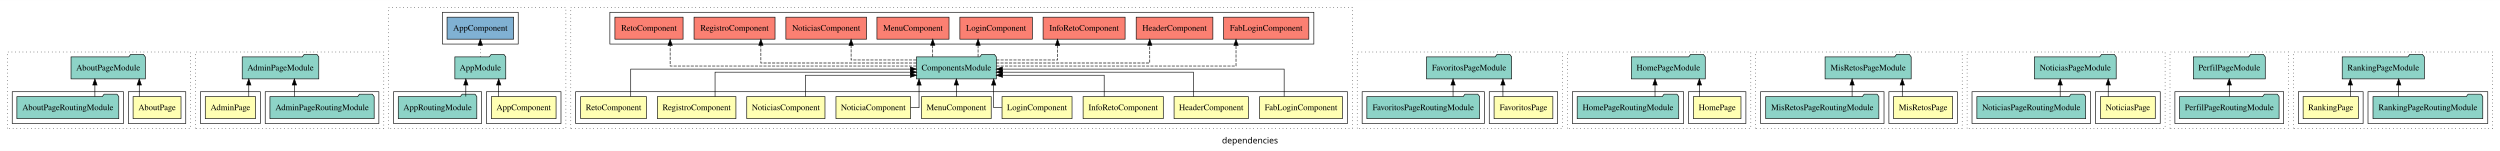
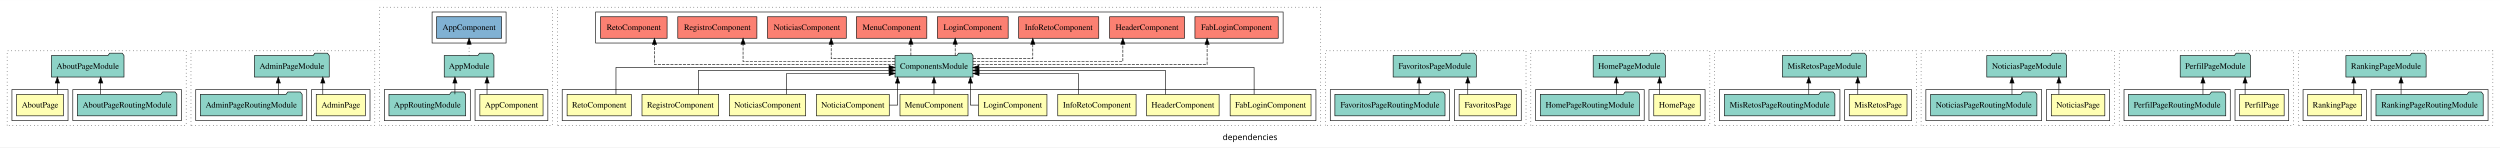
- <svg xmlns="http://www.w3.org/2000/svg" width="4091pt" height="247pt" viewBox="0.00 0.00 4091.00 246.80">
+ <svg xmlns="http://www.w3.org/2000/svg" width="4189pt" height="247pt" viewBox="0.00 0.00 4189.00 246.80">
  <g id="graph0" class="graph" transform="scale(1 1) rotate(0) translate(4 242.8)">
-     <polygon fill="white" stroke="transparent" points="-4,4 -4,-242.8 4087,-242.8 4087,4 -4,4" />
-     <text text-anchor="middle" x="2041.5" y="-8.2" font-family="sans-serif" font-size="14.00">dependencies</text>
+     <polygon fill="white" stroke="transparent" points="-4,4 -4,-242.8 4185,-242.8 4185,4 -4,4" />
+     <text text-anchor="middle" x="2090.5" y="-8.2" font-family="sans-serif" font-size="14.00">dependencies</text>
+     <g id="clust120" class="cluster">
+       <polygon fill="none" stroke="black" stroke-dasharray="1,5" points="3847,-32.8 3847,-157.8 4173,-157.8 4173,-32.8 3847,-32.8" />
+     </g>
+     <g id="clust123" class="cluster">
+       <polygon fill="none" stroke="black" points="3969,-40.8 3969,-92.8 4165,-92.8 4165,-40.8 3969,-40.8" />
+     </g>
+     <g id="clust121" class="cluster">
+       <polygon fill="none" stroke="black" points="3855,-40.8 3855,-92.8 3961,-92.8 3961,-40.8 3855,-40.8" />
+     </g>
+     <g id="clust107" class="cluster">
+       <polygon fill="none" stroke="black" stroke-dasharray="1,5" points="3547,-32.8 3547,-157.8 3839,-157.8 3839,-32.8 3547,-32.8" />
+     </g>
+     <g id="clust108" class="cluster">
+       <polygon fill="none" stroke="black" points="3741,-40.8 3741,-92.8 3831,-92.8 3831,-40.8 3741,-40.8" />
+     </g>
+     <g id="clust110" class="cluster">
+       <polygon fill="none" stroke="black" points="3555,-40.8 3555,-92.8 3733,-92.8 3733,-40.8 3555,-40.8" />
+     </g>
+     <g id="clust94" class="cluster">
+       <polygon fill="none" stroke="black" stroke-dasharray="1,5" points="3215,-32.8 3215,-157.8 3539,-157.8 3539,-32.8 3215,-32.8" />
+     </g>
+     <g id="clust95" class="cluster">
+       <polygon fill="none" stroke="black" points="3425,-40.8 3425,-92.8 3531,-92.8 3531,-40.8 3425,-40.8" />
+     </g>
+     <g id="clust97" class="cluster">
+       <polygon fill="none" stroke="black" points="3223,-40.8 3223,-92.8 3417,-92.8 3417,-40.8 3223,-40.8" />
+     </g>
+     <g id="clust68" class="cluster">
+       <polygon fill="none" stroke="black" stroke-dasharray="1,5" points="2561,-32.8 2561,-157.8 2861,-157.8 2861,-32.8 2561,-32.8" />
+     </g>
+     <g id="clust69" class="cluster">
+       <polygon fill="none" stroke="black" points="2759,-40.8 2759,-92.8 2853,-92.8 2853,-40.8 2759,-40.8" />
+     </g>
+     <g id="clust71" class="cluster">
+       <polygon fill="none" stroke="black" points="2569,-40.8 2569,-92.8 2751,-92.8 2751,-40.8 2569,-40.8" />
+     </g>
+     <g id="clust55" class="cluster">
+       <polygon fill="none" stroke="black" stroke-dasharray="1,5" points="2217,-32.8 2217,-157.8 2553,-157.8 2553,-32.8 2217,-32.8" />
+     </g>
+     <g id="clust56" class="cluster">
+       <polygon fill="none" stroke="black" points="2433,-40.8 2433,-92.8 2545,-92.8 2545,-40.8 2433,-40.8" />
+     </g>
+     <g id="clust58" class="cluster">
+       <polygon fill="none" stroke="black" points="2225,-40.8 2225,-92.8 2425,-92.8 2425,-40.8 2225,-40.8" />
+     </g>
+     <g id="clust40" class="cluster">
+       <polygon fill="none" stroke="black" stroke-dasharray="1,5" points="930,-32.8 930,-230.8 2209,-230.8 2209,-32.8 930,-32.8" />
+     </g>
+     <g id="clust52" class="cluster">
+       <polygon fill="none" stroke="black" points="994,-170.8 994,-222.8 2146,-222.8 2146,-170.8 994,-170.8" />
+     </g>
+     <g id="clust41" class="cluster">
+       <polygon fill="none" stroke="black" points="938,-40.8 938,-92.8 2201,-92.8 2201,-40.8 938,-40.8" />
+     </g>
+     <g id="clust81" class="cluster">
+       <polygon fill="none" stroke="black" stroke-dasharray="1,5" points="2869,-32.8 2869,-157.8 3207,-157.8 3207,-32.8 2869,-32.8" />
+     </g>
+     <g id="clust82" class="cluster">
+       <polygon fill="none" stroke="black" points="3087,-40.8 3087,-92.8 3199,-92.8 3199,-40.8 3087,-40.8" />
+     </g>
+     <g id="clust84" class="cluster">
+       <polygon fill="none" stroke="black" points="2877,-40.8 2877,-92.8 3079,-92.8 3079,-40.8 2877,-40.8" />
+     </g>
    <g id="clust27" class="cluster">
      <polygon fill="none" stroke="black" stroke-dasharray="1,5" points="632,-32.8 632,-230.8 922,-230.8 922,-32.8 632,-32.8" />
    </g>
+     <g id="clust32" class="cluster">
+       <polygon fill="none" stroke="black" points="720,-170.8 720,-222.8 844,-222.8 844,-170.8 720,-170.8" />
+     </g>
    <g id="clust28" class="cluster">
      <polygon fill="none" stroke="black" points="792,-40.8 792,-92.8 914,-92.8 914,-40.8 792,-40.8" />
    </g>
    <g id="clust30" class="cluster">
      <polygon fill="none" stroke="black" points="640,-40.8 640,-92.8 784,-92.8 784,-40.8 640,-40.8" />
    </g>
-     <g id="clust32" class="cluster">
-       <polygon fill="none" stroke="black" points="720,-170.8 720,-222.8 844,-222.8 844,-170.8 720,-170.8" />
-     </g>
-     <g id="clust107" class="cluster">
-       <polygon fill="none" stroke="black" stroke-dasharray="1,5" points="3547,-32.8 3547,-157.8 3741,-157.8 3741,-32.8 3547,-32.8" />
-     </g>
-     <g id="clust109" class="cluster">
-       <polygon fill="none" stroke="black" points="3555,-40.8 3555,-92.8 3733,-92.8 3733,-40.8 3555,-40.8" />
-     </g>
-     <g id="clust94" class="cluster">
-       <polygon fill="none" stroke="black" stroke-dasharray="1,5" points="3215,-32.8 3215,-157.8 3539,-157.8 3539,-32.8 3215,-32.8" />
-     </g>
-     <g id="clust95" class="cluster">
-       <polygon fill="none" stroke="black" points="3425,-40.8 3425,-92.8 3531,-92.8 3531,-40.8 3425,-40.8" />
-     </g>
-     <g id="clust97" class="cluster">
-       <polygon fill="none" stroke="black" points="3223,-40.8 3223,-92.8 3417,-92.8 3417,-40.8 3223,-40.8" />
-     </g>
-     <g id="clust81" class="cluster">
-       <polygon fill="none" stroke="black" stroke-dasharray="1,5" points="2869,-32.8 2869,-157.8 3207,-157.8 3207,-32.8 2869,-32.8" />
-     </g>
-     <g id="clust82" class="cluster">
-       <polygon fill="none" stroke="black" points="3087,-40.8 3087,-92.8 3199,-92.8 3199,-40.8 3087,-40.8" />
-     </g>
-     <g id="clust84" class="cluster">
-       <polygon fill="none" stroke="black" points="2877,-40.8 2877,-92.8 3079,-92.8 3079,-40.8 2877,-40.8" />
-     </g>
-     <g id="clust68" class="cluster">
-       <polygon fill="none" stroke="black" stroke-dasharray="1,5" points="2561,-32.8 2561,-157.8 2861,-157.8 2861,-32.8 2561,-32.8" />
-     </g>
-     <g id="clust69" class="cluster">
-       <polygon fill="none" stroke="black" points="2759,-40.8 2759,-92.8 2853,-92.8 2853,-40.8 2759,-40.8" />
-     </g>
-     <g id="clust71" class="cluster">
-       <polygon fill="none" stroke="black" points="2569,-40.8 2569,-92.8 2751,-92.8 2751,-40.8 2569,-40.8" />
-     </g>
-     <g id="clust40" class="cluster">
-       <polygon fill="none" stroke="black" stroke-dasharray="1,5" points="930,-32.8 930,-230.8 2209,-230.8 2209,-32.8 930,-32.8" />
-     </g>
-     <g id="clust41" class="cluster">
-       <polygon fill="none" stroke="black" points="938,-40.8 938,-92.8 2201,-92.8 2201,-40.8 938,-40.8" />
-     </g>
-     <g id="clust52" class="cluster">
-       <polygon fill="none" stroke="black" points="994,-170.8 994,-222.8 2146,-222.8 2146,-170.8 994,-170.8" />
-     </g>
-     <g id="clust55" class="cluster">
-       <polygon fill="none" stroke="black" stroke-dasharray="1,5" points="2217,-32.8 2217,-157.8 2553,-157.8 2553,-32.8 2217,-32.8" />
-     </g>
-     <g id="clust56" class="cluster">
-       <polygon fill="none" stroke="black" points="2433,-40.8 2433,-92.8 2545,-92.8 2545,-40.8 2433,-40.8" />
-     </g>
-     <g id="clust58" class="cluster">
-       <polygon fill="none" stroke="black" points="2225,-40.8 2225,-92.8 2425,-92.8 2425,-40.8 2225,-40.8" />
+     <g id="clust14" class="cluster">
+       <polygon fill="none" stroke="black" stroke-dasharray="1,5" points="316,-32.8 316,-157.8 624,-157.8 624,-32.8 316,-32.8" />
+     </g>
+     <g id="clust15" class="cluster">
+       <polygon fill="none" stroke="black" points="518,-40.8 518,-92.8 616,-92.8 616,-40.8 518,-40.8" />
+     </g>
+     <g id="clust17" class="cluster">
+       <polygon fill="none" stroke="black" points="324,-40.8 324,-92.8 510,-92.8 510,-40.8 324,-40.8" />
    </g>
    <g id="clust1" class="cluster">
      <polygon fill="none" stroke="black" stroke-dasharray="1,5" points="8,-32.8 8,-157.8 308,-157.8 308,-32.8 8,-32.8" />
    </g>
+     <g id="clust4" class="cluster">
+       <polygon fill="none" stroke="black" points="118,-40.8 118,-92.8 300,-92.8 300,-40.8 118,-40.8" />
+     </g>
    <g id="clust2" class="cluster">
-       <polygon fill="none" stroke="black" points="206,-40.8 206,-92.8 300,-92.8 300,-40.8 206,-40.8" />
-     </g>
-     <g id="clust4" class="cluster">
-       <polygon fill="none" stroke="black" points="16,-40.8 16,-92.8 198,-92.8 198,-40.8 16,-40.8" />
-     </g>
-     <g id="clust119" class="cluster">
-       <polygon fill="none" stroke="black" stroke-dasharray="1,5" points="3749,-32.8 3749,-157.8 4075,-157.8 4075,-32.8 3749,-32.8" />
-     </g>
-     <g id="clust122" class="cluster">
-       <polygon fill="none" stroke="black" points="3871,-40.8 3871,-92.8 4067,-92.8 4067,-40.8 3871,-40.8" />
-     </g>
-     <g id="clust120" class="cluster">
-       <polygon fill="none" stroke="black" points="3757,-40.8 3757,-92.8 3863,-92.8 3863,-40.8 3757,-40.8" />
-     </g>
-     <g id="clust14" class="cluster">
-       <polygon fill="none" stroke="black" stroke-dasharray="1,5" points="316,-32.8 316,-157.8 624,-157.8 624,-32.8 316,-32.8" />
-     </g>
-     <g id="clust17" class="cluster">
-       <polygon fill="none" stroke="black" points="430,-40.8 430,-92.8 616,-92.8 616,-40.8 430,-40.8" />
-     </g>
-     <g id="clust15" class="cluster">
-       <polygon fill="none" stroke="black" points="324,-40.8 324,-92.8 422,-92.8 422,-40.8 324,-40.8" />
+       <polygon fill="none" stroke="black" points="16,-40.8 16,-92.8 110,-92.8 110,-40.8 16,-40.8" />
    </g>
    <g id="node1" class="node">
-       <polygon fill="#ffffb3" stroke="black" points="292.21,-84.8 213.79,-84.8 213.79,-48.8 292.21,-48.8 292.21,-84.8" />
-       <text text-anchor="middle" x="253" y="-62.6" font-family="Times,serif" font-size="14.00">AboutPage</text>
+       <polygon fill="#ffffb3" stroke="black" points="102.21,-84.8 23.79,-84.8 23.79,-48.8 102.21,-48.8 102.21,-84.8" />
+       <text text-anchor="middle" x="63" y="-62.6" font-family="Times,serif" font-size="14.00">AboutPage</text>
    </g>
    <g id="node2" class="node">
-       <polygon fill="#8dd3c7" stroke="black" points="233.77,-149.8 230.77,-153.8 209.77,-153.8 206.77,-149.8 112.23,-149.8 112.23,-113.8 233.77,-113.8 233.77,-149.8" />
-       <text text-anchor="middle" x="173" y="-127.6" font-family="Times,serif" font-size="14.00">AboutPageModule</text>
+       <polygon fill="#8dd3c7" stroke="black" points="203.77,-149.8 200.77,-153.8 179.77,-153.8 176.77,-149.8 82.23,-149.8 82.23,-113.8 203.77,-113.8 203.77,-149.8" />
+       <text text-anchor="middle" x="143" y="-127.6" font-family="Times,serif" font-size="14.00">AboutPageModule</text>
    </g>
    <g id="edge1" class="edge">
-       <path fill="none" stroke="black" d="M223.89,-84.91C223.89,-84.91 223.89,-103.79 223.89,-103.79" />
-       <polygon fill="black" stroke="black" points="220.39,-103.79 223.89,-113.79 227.39,-103.79 220.39,-103.79" />
+       <path fill="none" stroke="black" d="M92.11,-84.91C92.11,-84.91 92.11,-103.79 92.11,-103.79" />
+       <polygon fill="black" stroke="black" points="88.61,-103.79 92.11,-113.79 95.61,-103.79 88.61,-103.79" />
    </g>
    <g id="node3" class="node">
-       <polygon fill="#8dd3c7" stroke="black" points="190.38,-84.8 187.38,-88.8 166.38,-88.8 163.38,-84.8 23.62,-84.8 23.62,-48.8 190.38,-48.8 190.38,-84.8" />
-       <text text-anchor="middle" x="107" y="-62.6" font-family="Times,serif" font-size="14.00">AboutPageRoutingModule</text>
+       <polygon fill="#8dd3c7" stroke="black" points="292.38,-84.8 289.38,-88.8 268.38,-88.8 265.38,-84.8 125.62,-84.8 125.62,-48.8 292.38,-48.8 292.38,-84.8" />
+       <text text-anchor="middle" x="209" y="-62.6" font-family="Times,serif" font-size="14.00">AboutPageRoutingModule</text>
    </g>
    <g id="edge2" class="edge">
-       <path fill="none" stroke="black" d="M151.28,-84.91C151.28,-84.91 151.28,-103.79 151.28,-103.79" />
-       <polygon fill="black" stroke="black" points="147.78,-103.79 151.28,-113.79 154.78,-103.79 147.78,-103.79" />
+       <path fill="none" stroke="black" d="M164.72,-84.91C164.72,-84.91 164.72,-103.79 164.72,-103.79" />
+       <polygon fill="black" stroke="black" points="161.22,-103.79 164.72,-113.79 168.22,-103.79 161.22,-103.79" />
    </g>
    <g id="node4" class="node">
-       <polygon fill="#ffffb3" stroke="black" points="414.1,-84.8 331.9,-84.8 331.9,-48.8 414.1,-48.8 414.1,-84.8" />
-       <text text-anchor="middle" x="373" y="-62.6" font-family="Times,serif" font-size="14.00">AdminPage</text>
+       <polygon fill="#ffffb3" stroke="black" points="608.1,-84.8 525.9,-84.8 525.9,-48.8 608.1,-48.8 608.1,-84.8" />
+       <text text-anchor="middle" x="567" y="-62.6" font-family="Times,serif" font-size="14.00">AdminPage</text>
    </g>
    <g id="node5" class="node">
-       <polygon fill="#8dd3c7" stroke="black" points="517.66,-149.8 514.66,-153.8 493.66,-153.8 490.66,-149.8 392.34,-149.8 392.34,-113.8 517.66,-113.8 517.66,-149.8" />
-       <text text-anchor="middle" x="455" y="-127.6" font-family="Times,serif" font-size="14.00">AdminPageModule</text>
+       <polygon fill="#8dd3c7" stroke="black" points="547.66,-149.8 544.66,-153.8 523.66,-153.8 520.66,-149.8 422.34,-149.8 422.34,-113.8 547.66,-113.8 547.66,-149.8" />
+       <text text-anchor="middle" x="485" y="-127.6" font-family="Times,serif" font-size="14.00">AdminPageModule</text>
    </g>
    <g id="edge3" class="edge">
-       <path fill="none" stroke="black" d="M403.11,-84.91C403.11,-84.91 403.11,-103.79 403.11,-103.79" />
-       <polygon fill="black" stroke="black" points="399.61,-103.79 403.11,-113.79 406.61,-103.79 399.61,-103.79" />
+       <path fill="none" stroke="black" d="M536.89,-84.91C536.89,-84.91 536.89,-103.79 536.89,-103.79" />
+       <polygon fill="black" stroke="black" points="533.39,-103.79 536.89,-113.79 540.39,-103.79 533.39,-103.79" />
    </g>
    <g id="node6" class="node">
-       <polygon fill="#8dd3c7" stroke="black" points="608.27,-84.8 605.27,-88.8 584.27,-88.8 581.27,-84.8 437.73,-84.8 437.73,-48.8 608.27,-48.8 608.27,-84.8" />
-       <text text-anchor="middle" x="523" y="-62.6" font-family="Times,serif" font-size="14.00">AdminPageRoutingModule</text>
+       <polygon fill="#8dd3c7" stroke="black" points="502.27,-84.8 499.27,-88.8 478.27,-88.8 475.27,-84.8 331.73,-84.8 331.73,-48.8 502.27,-48.8 502.27,-84.8" />
+       <text text-anchor="middle" x="417" y="-62.6" font-family="Times,serif" font-size="14.00">AdminPageRoutingModule</text>
    </g>
    <g id="edge4" class="edge">
-       <path fill="none" stroke="black" d="M477.72,-84.91C477.72,-84.91 477.72,-103.79 477.72,-103.79" />
-       <polygon fill="black" stroke="black" points="474.22,-103.79 477.72,-113.79 481.22,-103.79 474.22,-103.79" />
+       <path fill="none" stroke="black" d="M462.28,-84.91C462.28,-84.91 462.28,-103.79 462.28,-103.79" />
+       <polygon fill="black" stroke="black" points="458.78,-103.79 462.28,-113.79 465.78,-103.79 458.78,-103.79" />
    </g>
    <g id="node7" class="node">
      <polygon fill="#ffffb3" stroke="black" points="905.94,-84.8 800.06,-84.8 800.06,-48.8 905.94,-48.8 905.94,-84.8" />
      <text text-anchor="middle" x="853" y="-62.6" font-family="Times,serif" font-size="14.00">AppComponent</text>
    </g>
    <g id="node8" class="node">
      <polygon fill="#8dd3c7" stroke="black" points="823.66,-149.8 820.66,-153.8 799.66,-153.8 796.66,-149.8 740.34,-149.8 740.34,-113.8 823.66,-113.8 823.66,-149.8" />
      <text text-anchor="middle" x="782" y="-127.6" font-family="Times,serif" font-size="14.00">AppModule</text>
    </g>
    <g id="edge5" class="edge">
      <path fill="none" stroke="black" d="M812.06,-84.91C812.06,-84.91 812.06,-103.79 812.06,-103.79" />
      <polygon fill="black" stroke="black" points="808.56,-103.79 812.06,-113.79 815.56,-103.79 808.56,-103.79" />
    </g>
    <g id="node10" class="node">
      <polygon fill="#80b1d3" stroke="black" points="836.44,-214.8 727.56,-214.8 727.56,-178.8 836.44,-178.8 836.44,-214.8" />
      <text text-anchor="middle" x="782" y="-192.6" font-family="Times,serif" font-size="14.00">AppComponent </text>
    </g>
    <g id="edge7" class="edge">
      <path fill="none" stroke="black" stroke-dasharray="1,5" d="M782,-149.91C782,-149.91 782,-168.79 782,-168.79" />
      <polygon fill="black" stroke="black" points="778.5,-168.79 782,-178.79 785.5,-168.79 778.5,-168.79" />
    </g>
    <g id="node9" class="node">
      <polygon fill="#8dd3c7" stroke="black" points="776.28,-84.8 773.28,-88.8 752.28,-88.8 749.28,-84.8 647.72,-84.8 647.72,-48.8 776.28,-48.8 776.28,-84.8" />
      <text text-anchor="middle" x="712" y="-62.6" font-family="Times,serif" font-size="14.00">AppRoutingModule</text>
    </g>
    <g id="edge6" class="edge">
      <path fill="none" stroke="black" d="M758.28,-84.91C758.28,-84.91 758.28,-103.79 758.28,-103.79" />
      <polygon fill="black" stroke="black" points="754.78,-103.79 758.28,-113.79 761.78,-103.79 754.78,-103.79" />
    </g>
    <g id="node11" class="node">
      <polygon fill="#ffffb3" stroke="black" points="2192.77,-84.8 2057.23,-84.8 2057.23,-48.8 2192.77,-48.8 2192.77,-84.8" />
      <text text-anchor="middle" x="2125" y="-62.6" font-family="Times,serif" font-size="14.00">FabLoginComponent</text>
    </g>
    <g id="node20" class="node">
      <polygon fill="#8dd3c7" stroke="black" points="1626.33,-149.8 1623.33,-153.8 1602.33,-153.8 1599.33,-149.8 1495.67,-149.8 1495.67,-113.8 1626.33,-113.8 1626.33,-149.8" />
      <text text-anchor="middle" x="1561" y="-127.6" font-family="Times,serif" font-size="14.00">ComponentsModule</text>
    </g>
    <g id="edge8" class="edge">
      <path fill="none" stroke="black" d="M2097.38,-85.02C2097.38,-103.63 2097.38,-129.8 2097.38,-129.8 2097.38,-129.8 1636.23,-129.8 1636.23,-129.8" />
      <polygon fill="black" stroke="black" points="1636.23,-126.3 1626.23,-129.8 1636.23,-133.3 1636.23,-126.3" />
    </g>
    <g id="node12" class="node">
      <polygon fill="#ffffb3" stroke="black" points="2038.75,-84.8 1917.25,-84.8 1917.25,-48.8 2038.75,-48.8 2038.75,-84.8" />
      <text text-anchor="middle" x="1978" y="-62.6" font-family="Times,serif" font-size="14.00">HeaderComponent</text>
    </g>
    <g id="edge9" class="edge">
      <path fill="none" stroke="black" d="M1948.88,-84.83C1948.88,-101.86 1948.88,-124.8 1948.88,-124.8 1948.88,-124.8 1636.36,-124.8 1636.36,-124.8" />
      <polygon fill="black" stroke="black" points="1636.36,-121.3 1626.36,-124.8 1636.36,-128.3 1636.36,-121.3" />
    </g>
    <g id="node13" class="node">
      <polygon fill="#ffffb3" stroke="black" points="1899.6,-84.8 1768.4,-84.8 1768.4,-48.8 1899.6,-48.8 1899.6,-84.8" />
      <text text-anchor="middle" x="1834" y="-62.6" font-family="Times,serif" font-size="14.00">InfoRetoComponent</text>
    </g>
    <g id="edge10" class="edge">
      <path fill="none" stroke="black" d="M1802.88,-85.04C1802.88,-100.37 1802.88,-119.8 1802.88,-119.8 1802.88,-119.8 1636.45,-119.8 1636.45,-119.8" />
      <polygon fill="black" stroke="black" points="1636.45,-116.3 1626.45,-119.8 1636.45,-123.3 1636.45,-116.3" />
    </g>
    <g id="node14" class="node">
      <polygon fill="#ffffb3" stroke="black" points="1750.27,-84.8 1635.73,-84.8 1635.73,-48.8 1750.27,-48.8 1750.27,-84.8" />
      <text text-anchor="middle" x="1693" y="-62.6" font-family="Times,serif" font-size="14.00">LoginComponent</text>
    </g>
    <g id="edge11" class="edge">
      <path fill="none" stroke="black" d="M1635.42,-66.8C1627.54,-66.8 1622.08,-66.8 1622.08,-66.8 1622.08,-66.8 1622.08,-103.69 1622.08,-103.69" />
      <polygon fill="black" stroke="black" points="1618.58,-103.69 1622.08,-113.69 1625.58,-103.69 1618.58,-103.69" />
    </g>
    <g id="node15" class="node">
      <polygon fill="#ffffb3" stroke="black" points="1617.99,-84.8 1504.01,-84.8 1504.01,-48.8 1617.99,-48.8 1617.99,-84.8" />
      <text text-anchor="middle" x="1561" y="-62.6" font-family="Times,serif" font-size="14.00">MenuComponent</text>
    </g>
    <g id="edge12" class="edge">
      <path fill="none" stroke="black" d="M1561,-84.91C1561,-84.91 1561,-103.79 1561,-103.79" />
      <polygon fill="black" stroke="black" points="1557.5,-103.79 1561,-113.79 1564.5,-103.79 1557.5,-103.79" />
    </g>
    <g id="node16" class="node">
      <polygon fill="#ffffb3" stroke="black" points="1486.04,-84.8 1363.96,-84.8 1363.96,-48.8 1486.04,-48.8 1486.04,-84.8" />
      <text text-anchor="middle" x="1425" y="-62.6" font-family="Times,serif" font-size="14.00">NoticiaComponent</text>
    </g>
    <g id="edge13" class="edge">
      <path fill="none" stroke="black" d="M1486.18,-66.8C1494.32,-66.8 1499.92,-66.8 1499.92,-66.8 1499.92,-66.8 1499.92,-103.69 1499.92,-103.69" />
      <polygon fill="black" stroke="black" points="1496.42,-103.69 1499.92,-113.69 1503.42,-103.69 1496.42,-103.69" />
    </g>
    <g id="node17" class="node">
      <polygon fill="#ffffb3" stroke="black" points="1345.99,-84.8 1218.01,-84.8 1218.01,-48.8 1345.99,-48.8 1345.99,-84.8" />
      <text text-anchor="middle" x="1282" y="-62.6" font-family="Times,serif" font-size="14.00">NoticiasComponent</text>
    </g>
    <g id="edge14" class="edge">
      <path fill="none" stroke="black" d="M1314.12,-85.04C1314.12,-100.37 1314.12,-119.8 1314.12,-119.8 1314.12,-119.8 1485.81,-119.8 1485.81,-119.8" />
      <polygon fill="black" stroke="black" points="1485.81,-123.3 1495.81,-119.8 1485.81,-116.3 1485.81,-123.3" />
    </g>
    <g id="node18" class="node">
      <polygon fill="#ffffb3" stroke="black" points="1200.27,-84.8 1071.73,-84.8 1071.73,-48.8 1200.27,-48.8 1200.27,-84.8" />
      <text text-anchor="middle" x="1136" y="-62.6" font-family="Times,serif" font-size="14.00">RegistroComponent</text>
    </g>
    <g id="edge15" class="edge">
      <path fill="none" stroke="black" d="M1166.12,-84.83C1166.12,-101.86 1166.12,-124.8 1166.12,-124.8 1166.12,-124.8 1485.79,-124.8 1485.79,-124.8" />
      <polygon fill="black" stroke="black" points="1485.79,-128.3 1495.79,-124.8 1485.79,-121.3 1485.79,-128.3" />
    </g>
    <g id="node19" class="node">
      <polygon fill="#ffffb3" stroke="black" points="1053.77,-84.8 946.23,-84.8 946.23,-48.8 1053.77,-48.8 1053.77,-84.8" />
      <text text-anchor="middle" x="1000" y="-62.6" font-family="Times,serif" font-size="14.00">RetoComponent</text>
    </g>
    <g id="edge16" class="edge">
      <path fill="none" stroke="black" d="M1028.12,-85.02C1028.12,-103.63 1028.12,-129.8 1028.12,-129.8 1028.12,-129.8 1485.66,-129.8 1485.66,-129.8" />
      <polygon fill="black" stroke="black" points="1485.66,-133.3 1495.66,-129.8 1485.66,-126.3 1485.66,-133.3" />
    </g>
    <g id="node21" class="node">
      <polygon fill="#fb8072" stroke="black" points="2137.77,-214.8 1998.23,-214.8 1998.23,-178.8 2137.77,-178.8 2137.77,-214.8" />
      <text text-anchor="middle" x="2068" y="-192.6" font-family="Times,serif" font-size="14.00">FabLoginComponent </text>
    </g>
    <g id="edge17" class="edge">
      <path fill="none" stroke="black" stroke-dasharray="5,2" d="M1626.57,-134.8C1753.1,-134.8 2018.62,-134.8 2018.62,-134.8 2018.62,-134.8 2018.62,-168.53 2018.62,-168.53" />
      <polygon fill="black" stroke="black" points="2015.12,-168.53 2018.62,-178.53 2022.12,-168.53 2015.12,-168.53" />
    </g>
    <g id="node22" class="node">
      <polygon fill="#fb8072" stroke="black" points="1980.75,-214.8 1855.25,-214.8 1855.25,-178.8 1980.75,-178.8 1980.75,-214.8" />
      <text text-anchor="middle" x="1918" y="-192.6" font-family="Times,serif" font-size="14.00">HeaderComponent </text>
    </g>
    <g id="edge18" class="edge">
      <path fill="none" stroke="black" stroke-dasharray="5,2" d="M1626.19,-139.8C1718.83,-139.8 1877.46,-139.8 1877.46,-139.8 1877.46,-139.8 1877.46,-168.76 1877.46,-168.76" />
      <polygon fill="black" stroke="black" points="1873.96,-168.76 1877.46,-178.76 1880.96,-168.76 1873.96,-168.76" />
    </g>
    <g id="node23" class="node">
      <polygon fill="#fb8072" stroke="black" points="1837.1,-214.8 1702.9,-214.8 1702.9,-178.8 1837.1,-178.8 1837.1,-214.8" />
      <text text-anchor="middle" x="1770" y="-192.6" font-family="Times,serif" font-size="14.00">InfoRetoComponent </text>
    </g>
    <g id="edge19" class="edge">
      <path fill="none" stroke="black" stroke-dasharray="5,2" d="M1626.43,-144.8C1672.7,-144.8 1726.54,-144.8 1726.54,-144.8 1726.54,-144.8 1726.54,-168.61 1726.54,-168.61" />
      <polygon fill="black" stroke="black" points="1723.04,-168.61 1726.54,-178.61 1730.04,-168.61 1723.04,-168.61" />
    </g>
    <g id="node24" class="node">
      <polygon fill="#fb8072" stroke="black" points="1685.27,-214.8 1566.73,-214.8 1566.73,-178.8 1685.27,-178.8 1685.27,-214.8" />
      <text text-anchor="middle" x="1626" y="-192.6" font-family="Times,serif" font-size="14.00">LoginComponent </text>
    </g>
    <g id="edge20" class="edge">
      <path fill="none" stroke="black" stroke-dasharray="5,2" d="M1596.51,-149.91C1596.51,-149.91 1596.51,-168.79 1596.51,-168.79" />
      <polygon fill="black" stroke="black" points="1593.01,-168.79 1596.51,-178.79 1600.01,-168.79 1593.01,-168.79" />
    </g>
    <g id="node25" class="node">
      <polygon fill="#fb8072" stroke="black" points="1548.99,-214.8 1431.01,-214.8 1431.01,-178.8 1548.99,-178.8 1548.99,-214.8" />
      <text text-anchor="middle" x="1490" y="-192.6" font-family="Times,serif" font-size="14.00">MenuComponent </text>
    </g>
    <g id="edge21" class="edge">
      <path fill="none" stroke="black" stroke-dasharray="5,2" d="M1522.29,-149.91C1522.29,-149.91 1522.29,-168.79 1522.29,-168.79" />
      <polygon fill="black" stroke="black" points="1518.79,-168.79 1522.29,-178.79 1525.79,-168.79 1518.79,-168.79" />
    </g>
    <g id="node26" class="node">
      <polygon fill="#fb8072" stroke="black" points="1413.99,-214.8 1282.01,-214.8 1282.01,-178.8 1413.99,-178.8 1413.99,-214.8" />
      <text text-anchor="middle" x="1348" y="-192.6" font-family="Times,serif" font-size="14.00">NoticiasComponent </text>
    </g>
    <g id="edge22" class="edge">
      <path fill="none" stroke="black" stroke-dasharray="5,2" d="M1495.38,-144.8C1446.7,-144.8 1388.74,-144.8 1388.74,-144.8 1388.74,-144.8 1388.74,-168.61 1388.74,-168.61" />
      <polygon fill="black" stroke="black" points="1385.24,-168.61 1388.74,-178.61 1392.24,-168.61 1385.24,-168.61" />
    </g>
    <g id="node27" class="node">
      <polygon fill="#fb8072" stroke="black" points="1264.27,-214.8 1131.73,-214.8 1131.73,-178.8 1264.27,-178.8 1264.27,-214.8" />
      <text text-anchor="middle" x="1198" y="-192.6" font-family="Times,serif" font-size="14.00">RegistroComponent </text>
    </g>
    <g id="edge23" class="edge">
      <path fill="none" stroke="black" stroke-dasharray="5,2" d="M1495.49,-139.8C1401.89,-139.8 1241.07,-139.8 1241.07,-139.8 1241.07,-139.8 1241.07,-168.76 1241.07,-168.76" />
      <polygon fill="black" stroke="black" points="1237.57,-168.76 1241.07,-178.76 1244.57,-168.76 1237.57,-168.76" />
    </g>
    <g id="node28" class="node">
      <polygon fill="#fb8072" stroke="black" points="1113.77,-214.8 1002.23,-214.8 1002.23,-178.8 1113.77,-178.8 1113.77,-214.8" />
      <text text-anchor="middle" x="1058" y="-192.6" font-family="Times,serif" font-size="14.00">RetoComponent </text>
    </g>
    <g id="edge24" class="edge">
      <path fill="none" stroke="black" stroke-dasharray="5,2" d="M1495.38,-134.8C1366.48,-134.8 1092.62,-134.8 1092.62,-134.8 1092.62,-134.8 1092.62,-168.53 1092.62,-168.53" />
      <polygon fill="black" stroke="black" points="1089.13,-168.53 1092.62,-178.53 1096.13,-168.53 1089.13,-168.53" />
    </g>
    <g id="node29" class="node">
      <polygon fill="#ffffb3" stroke="black" points="2537.1,-84.8 2440.9,-84.8 2440.9,-48.8 2537.1,-48.8 2537.1,-84.8" />
      <text text-anchor="middle" x="2489" y="-62.6" font-family="Times,serif" font-size="14.00">FavoritosPage</text>
    </g>
    <g id="node30" class="node">
      <polygon fill="#8dd3c7" stroke="black" points="2469.66,-149.8 2466.66,-153.8 2445.66,-153.8 2442.66,-149.8 2330.34,-149.8 2330.34,-113.8 2469.66,-113.8 2469.66,-149.8" />
      <text text-anchor="middle" x="2400" y="-127.6" font-family="Times,serif" font-size="14.00">FavoritosPageModule</text>
    </g>
    <g id="edge25" class="edge">
      <path fill="none" stroke="black" d="M2455.39,-84.91C2455.39,-84.91 2455.39,-103.79 2455.39,-103.79" />
      <polygon fill="black" stroke="black" points="2451.89,-103.79 2455.39,-113.79 2458.89,-103.79 2451.89,-103.79" />
    </g>
    <g id="node31" class="node">
      <polygon fill="#8dd3c7" stroke="black" points="2417.27,-84.8 2414.27,-88.8 2393.27,-88.8 2390.27,-84.8 2232.73,-84.8 2232.73,-48.8 2417.27,-48.8 2417.27,-84.8" />
      <text text-anchor="middle" x="2325" y="-62.6" font-family="Times,serif" font-size="14.00">FavoritosPageRoutingModule</text>
    </g>
    <g id="edge26" class="edge">
      <path fill="none" stroke="black" d="M2373.78,-84.91C2373.78,-84.91 2373.78,-103.79 2373.78,-103.79" />
      <polygon fill="black" stroke="black" points="2370.28,-103.79 2373.78,-113.79 2377.28,-103.79 2370.28,-103.79" />
    </g>
    <g id="node32" class="node">
      <polygon fill="#ffffb3" stroke="black" points="2844.93,-84.8 2767.07,-84.8 2767.07,-48.8 2844.93,-48.8 2844.93,-84.8" />
      <text text-anchor="middle" x="2806" y="-62.6" font-family="Times,serif" font-size="14.00">HomePage</text>
    </g>
    <g id="node33" class="node">
      <polygon fill="#8dd3c7" stroke="black" points="2786.48,-149.8 2783.48,-153.8 2762.48,-153.8 2759.48,-149.8 2665.52,-149.8 2665.52,-113.8 2786.48,-113.8 2786.48,-149.8" />
      <text text-anchor="middle" x="2726" y="-127.6" font-family="Times,serif" font-size="14.00">HomePageModule</text>
    </g>
    <g id="edge27" class="edge">
      <path fill="none" stroke="black" d="M2776.89,-84.91C2776.89,-84.91 2776.89,-103.79 2776.89,-103.79" />
      <polygon fill="black" stroke="black" points="2773.39,-103.79 2776.89,-113.79 2780.39,-103.79 2773.39,-103.79" />
    </g>
    <g id="node34" class="node">
      <polygon fill="#8dd3c7" stroke="black" points="2743.1,-84.8 2740.1,-88.8 2719.1,-88.8 2716.1,-84.8 2576.9,-84.8 2576.9,-48.8 2743.1,-48.8 2743.1,-84.8" />
      <text text-anchor="middle" x="2660" y="-62.6" font-family="Times,serif" font-size="14.00">HomePageRoutingModule</text>
    </g>
    <g id="edge28" class="edge">
      <path fill="none" stroke="black" d="M2704.28,-84.91C2704.28,-84.91 2704.28,-103.79 2704.28,-103.79" />
      <polygon fill="black" stroke="black" points="2700.78,-103.79 2704.28,-113.79 2707.78,-103.79 2700.78,-103.79" />
    </g>
    <g id="node35" class="node">
      <polygon fill="#ffffb3" stroke="black" points="3191.39,-84.8 3094.61,-84.8 3094.61,-48.8 3191.39,-48.8 3191.39,-84.8" />
      <text text-anchor="middle" x="3143" y="-62.6" font-family="Times,serif" font-size="14.00">MisRetosPage</text>
    </g>
    <g id="node36" class="node">
      <polygon fill="#8dd3c7" stroke="black" points="3123.44,-149.8 3120.44,-153.8 3099.44,-153.8 3096.44,-149.8 2982.56,-149.8 2982.56,-113.8 3123.44,-113.8 3123.44,-149.8" />
      <text text-anchor="middle" x="3053" y="-127.6" font-family="Times,serif" font-size="14.00">MisRetosPageModule</text>
    </g>
    <g id="edge29" class="edge">
      <path fill="none" stroke="black" d="M3108.89,-84.91C3108.89,-84.91 3108.89,-103.79 3108.89,-103.79" />
      <polygon fill="black" stroke="black" points="3105.39,-103.79 3108.89,-113.79 3112.39,-103.79 3105.39,-103.79" />
    </g>
    <g id="node37" class="node">
      <polygon fill="#8dd3c7" stroke="black" points="3070.56,-84.8 3067.56,-88.8 3046.56,-88.8 3043.56,-84.8 2885.44,-84.8 2885.44,-48.8 3070.56,-48.8 3070.56,-84.8" />
      <text text-anchor="middle" x="2978" y="-62.6" font-family="Times,serif" font-size="14.00">MisRetosPageRoutingModule</text>
    </g>
    <g id="edge30" class="edge">
      <path fill="none" stroke="black" d="M3026.78,-84.91C3026.78,-84.91 3026.78,-103.79 3026.78,-103.79" />
      <polygon fill="black" stroke="black" points="3023.28,-103.79 3026.78,-113.79 3030.28,-103.79 3023.28,-103.79" />
    </g>
    <g id="node38" class="node">
      <polygon fill="#ffffb3" stroke="black" points="3522.87,-84.8 3433.13,-84.8 3433.13,-48.8 3522.87,-48.8 3522.87,-84.8" />
      <text text-anchor="middle" x="3478" y="-62.6" font-family="Times,serif" font-size="14.00">NoticiasPage</text>
    </g>
    <g id="node39" class="node">
      <polygon fill="#8dd3c7" stroke="black" points="3458.92,-149.8 3455.92,-153.8 3434.92,-153.8 3431.92,-149.8 3325.08,-149.8 3325.08,-113.8 3458.92,-113.8 3458.92,-149.8" />
      <text text-anchor="middle" x="3392" y="-127.6" font-family="Times,serif" font-size="14.00">NoticiasPageModule</text>
    </g>
    <g id="edge31" class="edge">
      <path fill="none" stroke="black" d="M3445.89,-84.91C3445.89,-84.91 3445.89,-103.79 3445.89,-103.79" />
      <polygon fill="black" stroke="black" points="3442.39,-103.79 3445.89,-113.79 3449.39,-103.79 3442.39,-103.79" />
    </g>
    <g id="node40" class="node">
      <polygon fill="#8dd3c7" stroke="black" points="3409.04,-84.8 3406.04,-88.8 3385.04,-88.8 3382.04,-84.8 3230.96,-84.8 3230.96,-48.8 3409.04,-48.8 3409.04,-84.8" />
      <text text-anchor="middle" x="3320" y="-62.6" font-family="Times,serif" font-size="14.00">NoticiasPageRoutingModule</text>
    </g>
    <g id="edge32" class="edge">
      <path fill="none" stroke="black" d="M3367.28,-84.91C3367.28,-84.91 3367.28,-103.79 3367.28,-103.79" />
      <polygon fill="black" stroke="black" points="3363.78,-103.79 3367.28,-113.79 3370.78,-103.79 3363.78,-103.79" />
    </g>
    <g id="node41" class="node">
+       <polygon fill="#ffffb3" stroke="black" points="3823.32,-84.8 3748.68,-84.8 3748.68,-48.8 3823.32,-48.8 3823.32,-84.8" />
+       <text text-anchor="middle" x="3786" y="-62.6" font-family="Times,serif" font-size="14.00">PerfilPage</text>
+     </g>
+     <g id="node42" class="node">
+       <polygon fill="#8dd3c7" stroke="black" points="3766.87,-149.8 3763.87,-153.8 3742.87,-153.8 3739.87,-149.8 3649.13,-149.8 3649.13,-113.8 3766.87,-113.8 3766.87,-149.8" />
+       <text text-anchor="middle" x="3708" y="-127.6" font-family="Times,serif" font-size="14.00">PerfilPageModule</text>
+     </g>
+     <g id="edge33" class="edge">
+       <path fill="none" stroke="black" d="M3757.89,-84.91C3757.89,-84.91 3757.89,-103.79 3757.89,-103.79" />
+       <polygon fill="black" stroke="black" points="3754.39,-103.79 3757.89,-113.79 3761.39,-103.79 3754.39,-103.79" />
+     </g>
+     <g id="node43" class="node">
      <polygon fill="#8dd3c7" stroke="black" points="3725.49,-84.8 3722.49,-88.8 3701.49,-88.8 3698.49,-84.8 3562.51,-84.8 3562.51,-48.8 3725.49,-48.8 3725.49,-84.8" />
      <text text-anchor="middle" x="3644" y="-62.6" font-family="Times,serif" font-size="14.00">PerfilPageRoutingModule</text>
    </g>
-     <g id="node42" class="node">
-       <polygon fill="#8dd3c7" stroke="black" points="3702.87,-149.8 3699.87,-153.8 3678.87,-153.8 3675.87,-149.8 3585.13,-149.8 3585.13,-113.8 3702.87,-113.8 3702.87,-149.8" />
-       <text text-anchor="middle" x="3644" y="-127.6" font-family="Times,serif" font-size="14.00">PerfilPageModule</text>
-     </g>
-     <g id="edge33" class="edge">
-       <path fill="none" stroke="black" d="M3644,-84.91C3644,-84.91 3644,-103.79 3644,-103.79" />
-       <polygon fill="black" stroke="black" points="3640.5,-103.79 3644,-113.79 3647.5,-103.79 3640.5,-103.79" />
-     </g>
-     <g id="node43" class="node">
-       <polygon fill="#ffffb3" stroke="black" points="3855.16,-84.8 3764.84,-84.8 3764.84,-48.8 3855.16,-48.8 3855.16,-84.8" />
-       <text text-anchor="middle" x="3810" y="-62.6" font-family="Times,serif" font-size="14.00">RankingPage</text>
+     <g id="edge34" class="edge">
+       <path fill="none" stroke="black" d="M3687.28,-84.91C3687.28,-84.91 3687.28,-103.79 3687.28,-103.79" />
+       <polygon fill="black" stroke="black" points="3683.78,-103.79 3687.28,-113.79 3690.78,-103.79 3683.78,-103.79" />
    </g>
    <g id="node44" class="node">
-       <polygon fill="#8dd3c7" stroke="black" points="3963.21,-149.8 3960.21,-153.8 3939.21,-153.8 3936.21,-149.8 3828.79,-149.8 3828.79,-113.8 3963.21,-113.8 3963.21,-149.8" />
-       <text text-anchor="middle" x="3896" y="-127.6" font-family="Times,serif" font-size="14.00">RankingPageModule</text>
-     </g>
-     <g id="edge34" class="edge">
-       <path fill="none" stroke="black" d="M3842.11,-84.91C3842.11,-84.91 3842.11,-103.79 3842.11,-103.79" />
-       <polygon fill="black" stroke="black" points="3838.61,-103.79 3842.11,-113.79 3845.61,-103.79 3838.61,-103.79" />
+       <polygon fill="#ffffb3" stroke="black" points="3953.16,-84.8 3862.84,-84.8 3862.84,-48.8 3953.16,-48.8 3953.16,-84.8" />
+       <text text-anchor="middle" x="3908" y="-62.6" font-family="Times,serif" font-size="14.00">RankingPage</text>
    </g>
    <g id="node45" class="node">
-       <polygon fill="#8dd3c7" stroke="black" points="4058.82,-84.8 4055.82,-88.8 4034.82,-88.8 4031.82,-84.8 3879.18,-84.8 3879.18,-48.8 4058.82,-48.8 4058.82,-84.8" />
-       <text text-anchor="middle" x="3969" y="-62.6" font-family="Times,serif" font-size="14.00">RankingPageRoutingModule</text>
+       <polygon fill="#8dd3c7" stroke="black" points="4061.21,-149.8 4058.21,-153.8 4037.21,-153.8 4034.21,-149.8 3926.79,-149.8 3926.79,-113.8 4061.21,-113.8 4061.21,-149.8" />
+       <text text-anchor="middle" x="3994" y="-127.6" font-family="Times,serif" font-size="14.00">RankingPageModule</text>
    </g>
    <g id="edge35" class="edge">
-       <path fill="none" stroke="black" d="M3921.22,-84.91C3921.22,-84.91 3921.22,-103.79 3921.22,-103.79" />
-       <polygon fill="black" stroke="black" points="3917.72,-103.79 3921.22,-113.79 3924.72,-103.79 3917.72,-103.79" />
+       <path fill="none" stroke="black" d="M3940.11,-84.91C3940.11,-84.91 3940.11,-103.79 3940.11,-103.79" />
+       <polygon fill="black" stroke="black" points="3936.61,-103.79 3940.11,-113.79 3943.61,-103.79 3936.61,-103.79" />
+     </g>
+     <g id="node46" class="node">
+       <polygon fill="#8dd3c7" stroke="black" points="4156.82,-84.8 4153.82,-88.8 4132.82,-88.8 4129.82,-84.8 3977.18,-84.8 3977.18,-48.8 4156.82,-48.8 4156.82,-84.8" />
+       <text text-anchor="middle" x="4067" y="-62.6" font-family="Times,serif" font-size="14.00">RankingPageRoutingModule</text>
+     </g>
+     <g id="edge36" class="edge">
+       <path fill="none" stroke="black" d="M4019.22,-84.91C4019.22,-84.91 4019.22,-103.79 4019.22,-103.79" />
+       <polygon fill="black" stroke="black" points="4015.72,-103.79 4019.22,-113.79 4022.72,-103.79 4015.72,-103.79" />
    </g>
  </g>
</svg>
